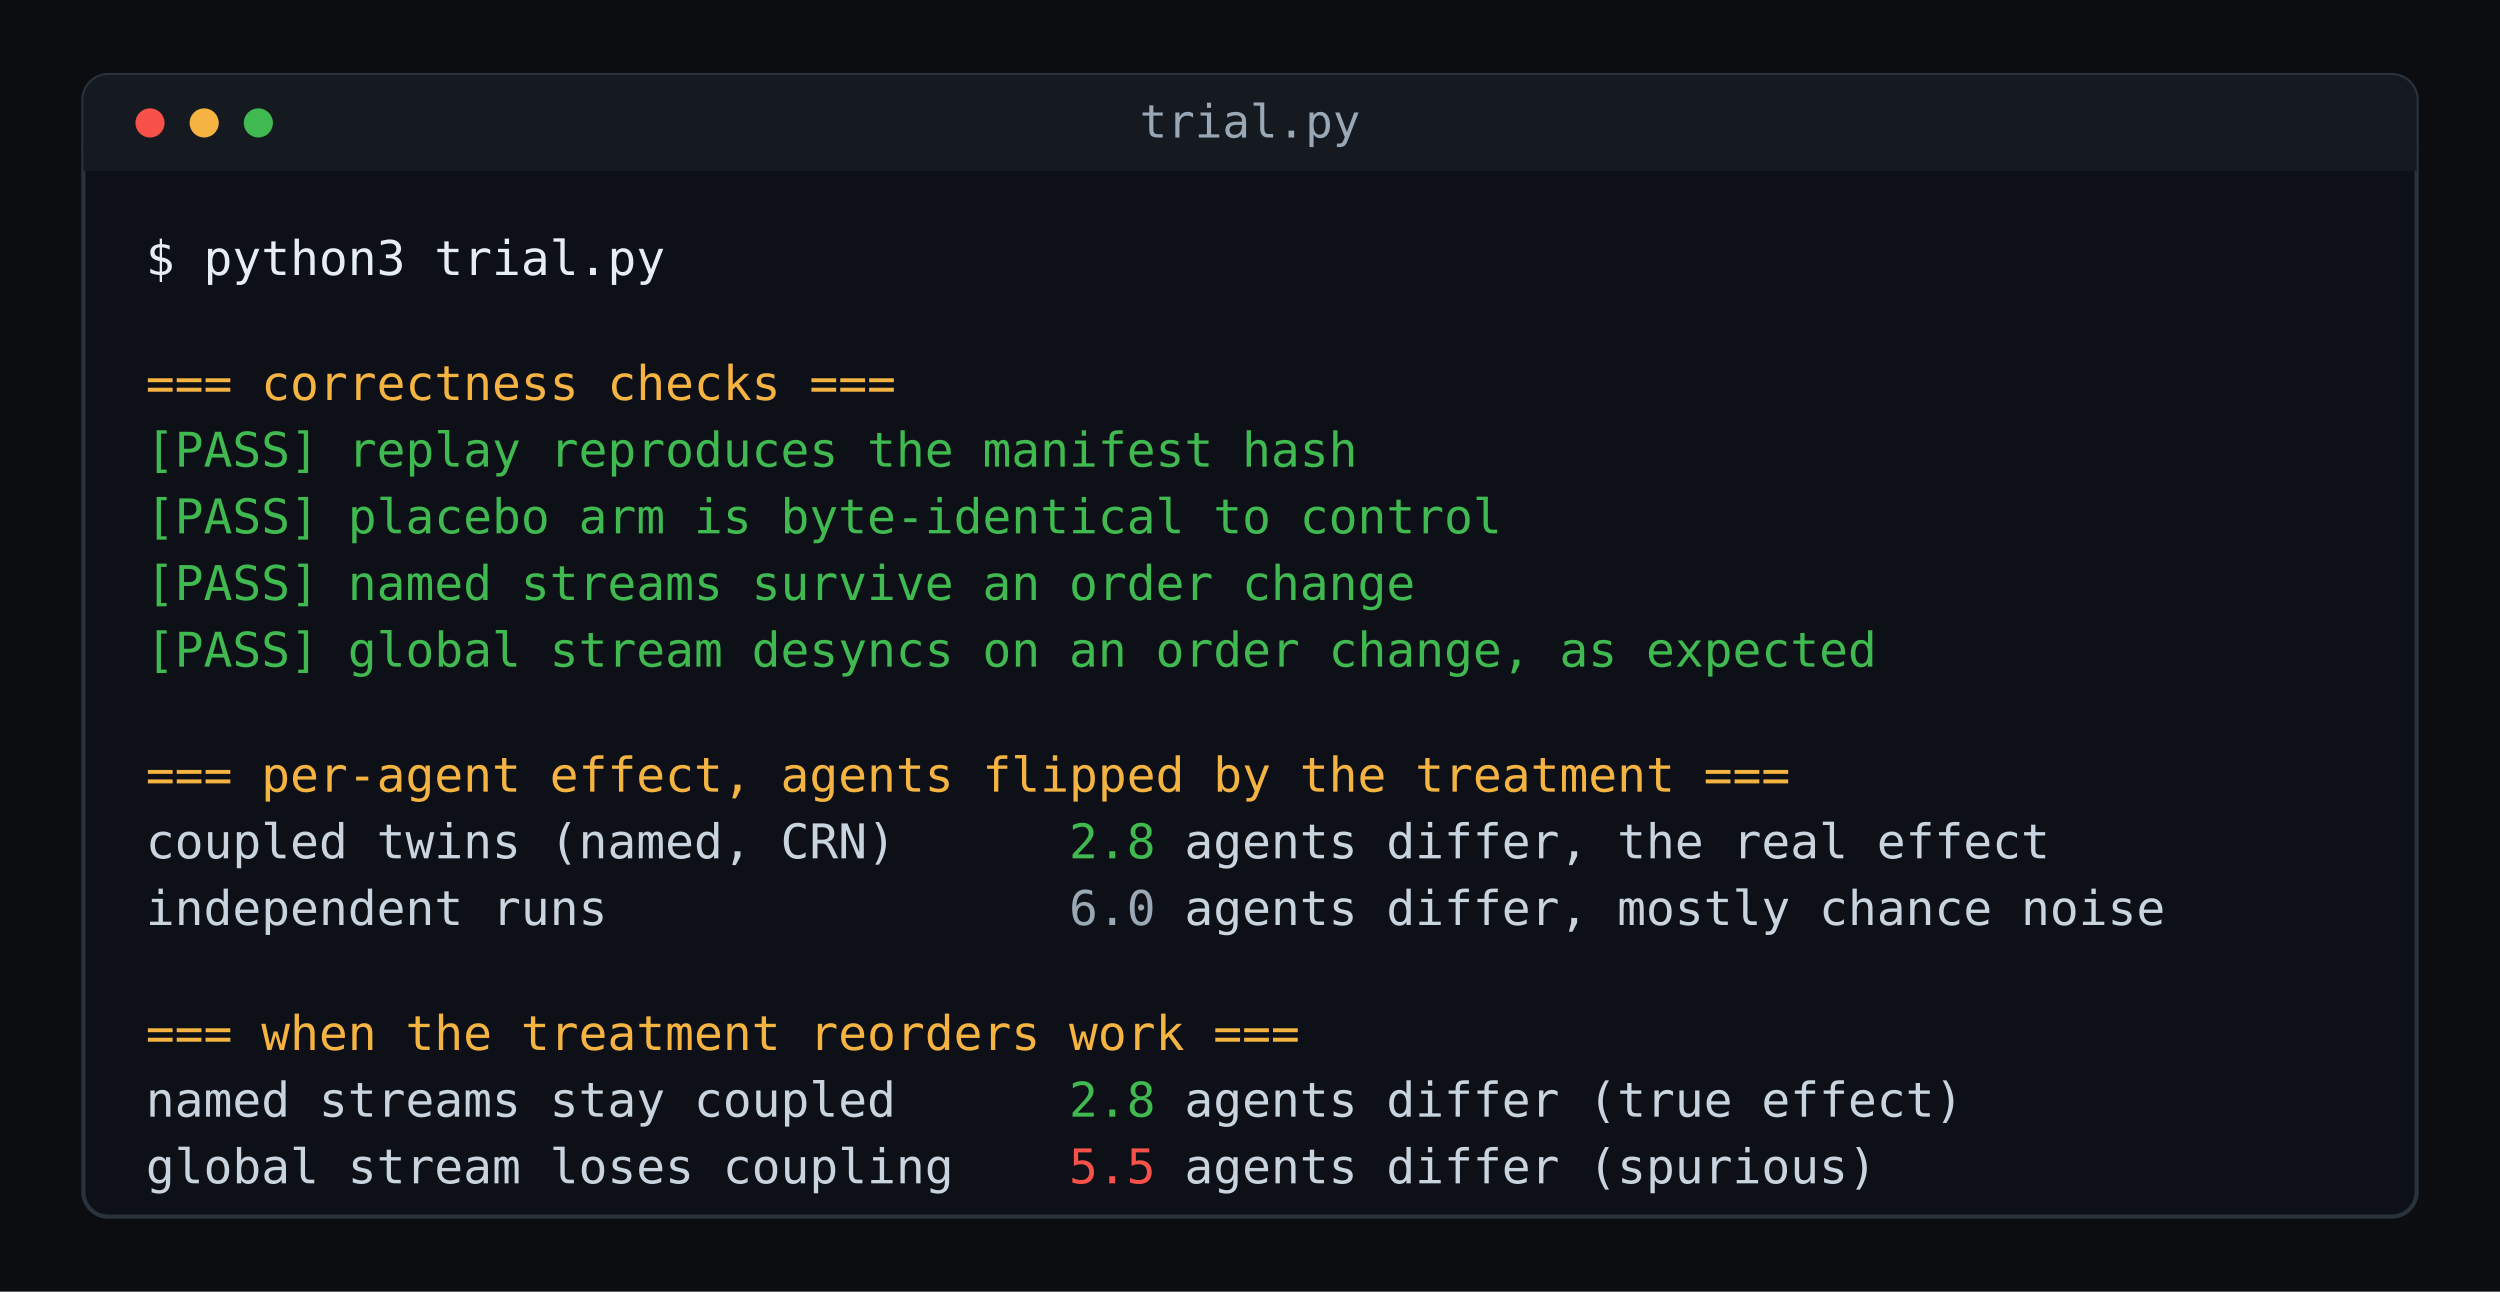
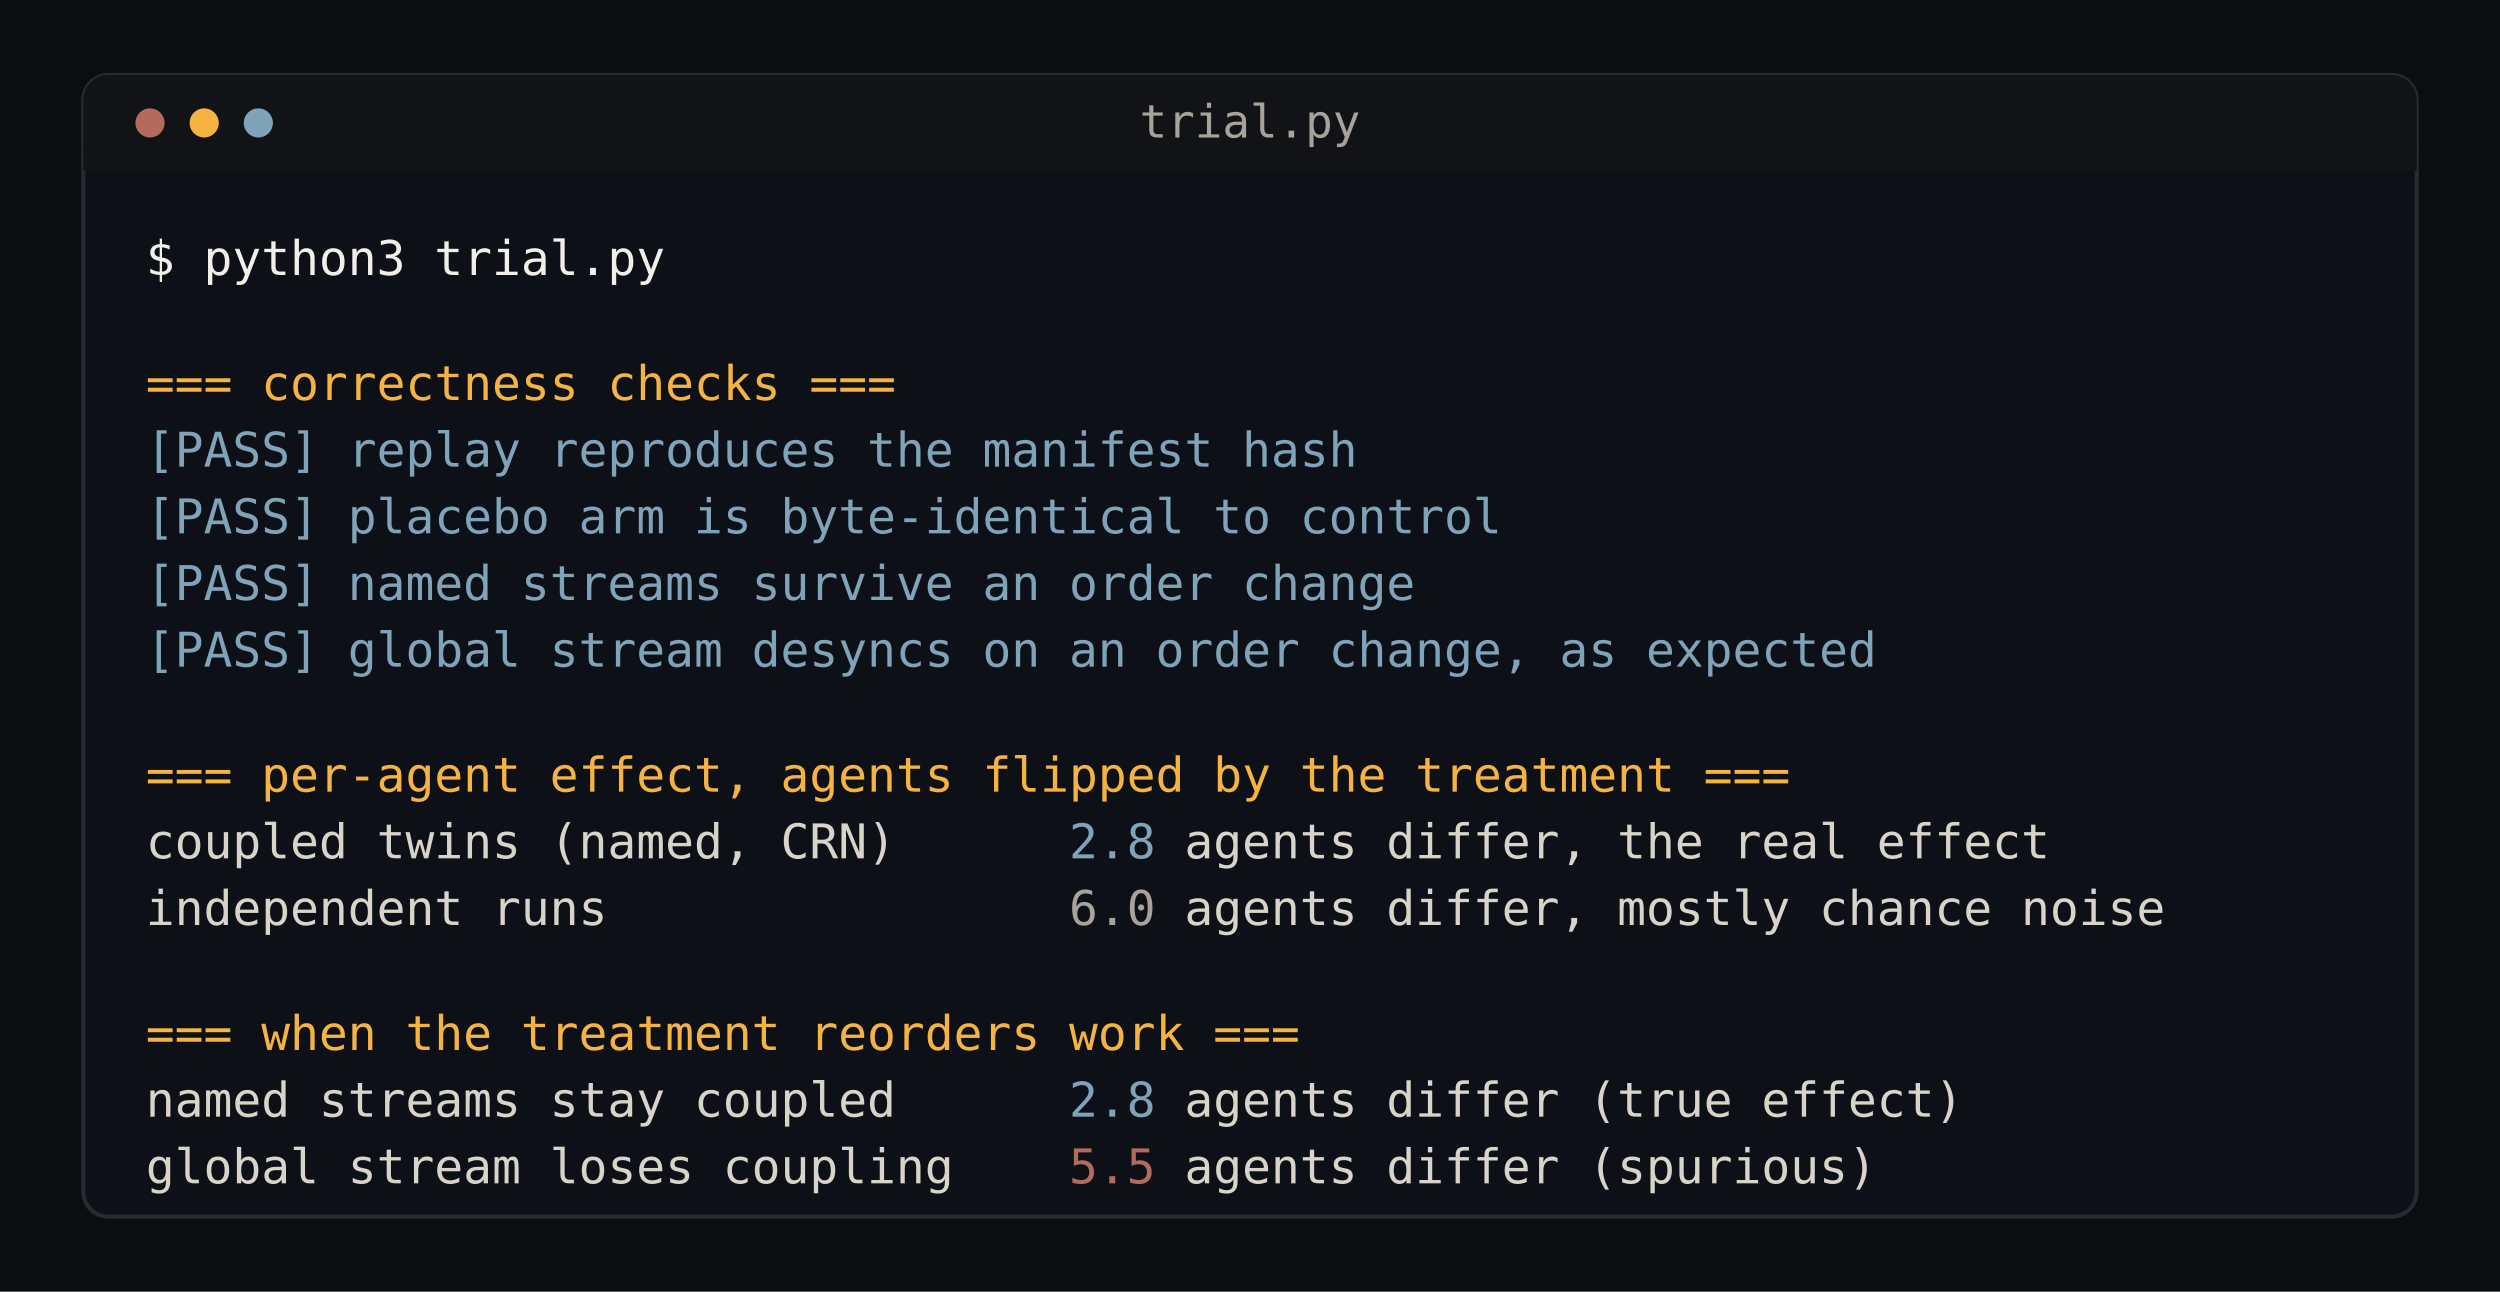
<svg xmlns="http://www.w3.org/2000/svg" viewBox="0 0 1200 620" font-family="SFMono-Regular,Consolas,Menlo,monospace">
  <rect width="1200" height="620" fill="#0b0d10" />
-   <rect x="40" y="36" width="1120" height="548" rx="12" fill="#0d1117" stroke="#2a323c" stroke-width="2" />
-   <rect x="40" y="36" width="1120" height="46" rx="12" fill="#151a21" />
-   <rect x="40" y="70" width="1120" height="12" fill="#151a21" />
-   <circle cx="72" cy="59" r="7" fill="#f85149" />
+   <rect x="40" y="36" width="1120" height="548" rx="12" fill="#0d1117" stroke="#262b31" stroke-width="2" />
+   <rect x="40" y="36" width="1120" height="46" rx="12" fill="#111316" />
+   <rect x="40" y="70" width="1120" height="12" fill="#111316" />
+   <circle cx="72" cy="59" r="7" fill="#b36b5e" />
  <circle cx="98" cy="59" r="7" fill="#f5b342" />
-   <circle cx="124" cy="59" r="7" fill="#3fb950" />
-   <text x="600" y="66" font-size="22" fill="#9aa7b4" text-anchor="middle">trial.py</text>
-   <text x="70" y="132" font-size="23" fill="#e6edf3" xml:space="preserve">$ python3 trial.py</text>
+   <circle cx="124" cy="59" r="7" fill="#7fa3b8" />
+   <text x="600" y="66" font-size="22" fill="#a8a39a" text-anchor="middle">trial.py</text>
+   <text x="70" y="132" font-size="23" fill="#f2efe9" xml:space="preserve">$ python3 trial.py</text>
  <text x="70" y="192" font-size="23" fill="#f5b342" xml:space="preserve">=== correctness checks ===</text>
-   <text x="70" y="224" font-size="23" fill="#3fb950" xml:space="preserve">[PASS] replay reproduces the manifest hash</text>
-   <text x="70" y="256" font-size="23" fill="#3fb950" xml:space="preserve">[PASS] placebo arm is byte-identical to control</text>
-   <text x="70" y="288" font-size="23" fill="#3fb950" xml:space="preserve">[PASS] named streams survive an order change</text>
-   <text x="70" y="320" font-size="23" fill="#3fb950" xml:space="preserve">[PASS] global stream desyncs on an order change, as expected</text>
+   <text x="70" y="224" font-size="23" fill="#7fa3b8" xml:space="preserve">[PASS] replay reproduces the manifest hash</text>
+   <text x="70" y="256" font-size="23" fill="#7fa3b8" xml:space="preserve">[PASS] placebo arm is byte-identical to control</text>
+   <text x="70" y="288" font-size="23" fill="#7fa3b8" xml:space="preserve">[PASS] named streams survive an order change</text>
+   <text x="70" y="320" font-size="23" fill="#7fa3b8" xml:space="preserve">[PASS] global stream desyncs on an order change, as expected</text>
  <text x="70" y="380" font-size="23" fill="#f5b342" xml:space="preserve">=== per-agent effect, agents flipped by the treatment ===</text>
-   <text x="70" y="412" font-size="23" fill="#c9d4df" xml:space="preserve">coupled twins (named, CRN)      <tspan fill="#3fb950">2.8</tspan> agents differ, the real effect</text>
-   <text x="70" y="444" font-size="23" fill="#c9d4df" xml:space="preserve">independent runs                <tspan fill="#9aa7b4">6.0</tspan> agents differ, mostly chance noise</text>
+   <text x="70" y="412" font-size="23" fill="#d9d4c9" xml:space="preserve">coupled twins (named, CRN)      <tspan fill="#7fa3b8">2.8</tspan> agents differ, the real effect</text>
+   <text x="70" y="444" font-size="23" fill="#d9d4c9" xml:space="preserve">independent runs                <tspan fill="#a8a39a">6.0</tspan> agents differ, mostly chance noise</text>
  <text x="70" y="504" font-size="23" fill="#f5b342" xml:space="preserve">=== when the treatment reorders work ===</text>
-   <text x="70" y="536" font-size="23" fill="#c9d4df" xml:space="preserve">named streams stay coupled      <tspan fill="#3fb950">2.8</tspan> agents differ (true effect)</text>
-   <text x="70" y="568" font-size="23" fill="#c9d4df" xml:space="preserve">global stream loses coupling    <tspan fill="#f85149">5.5</tspan> agents differ (spurious)</text>
+   <text x="70" y="536" font-size="23" fill="#d9d4c9" xml:space="preserve">named streams stay coupled      <tspan fill="#7fa3b8">2.8</tspan> agents differ (true effect)</text>
+   <text x="70" y="568" font-size="23" fill="#d9d4c9" xml:space="preserve">global stream loses coupling    <tspan fill="#b36b5e">5.5</tspan> agents differ (spurious)</text>
</svg>
